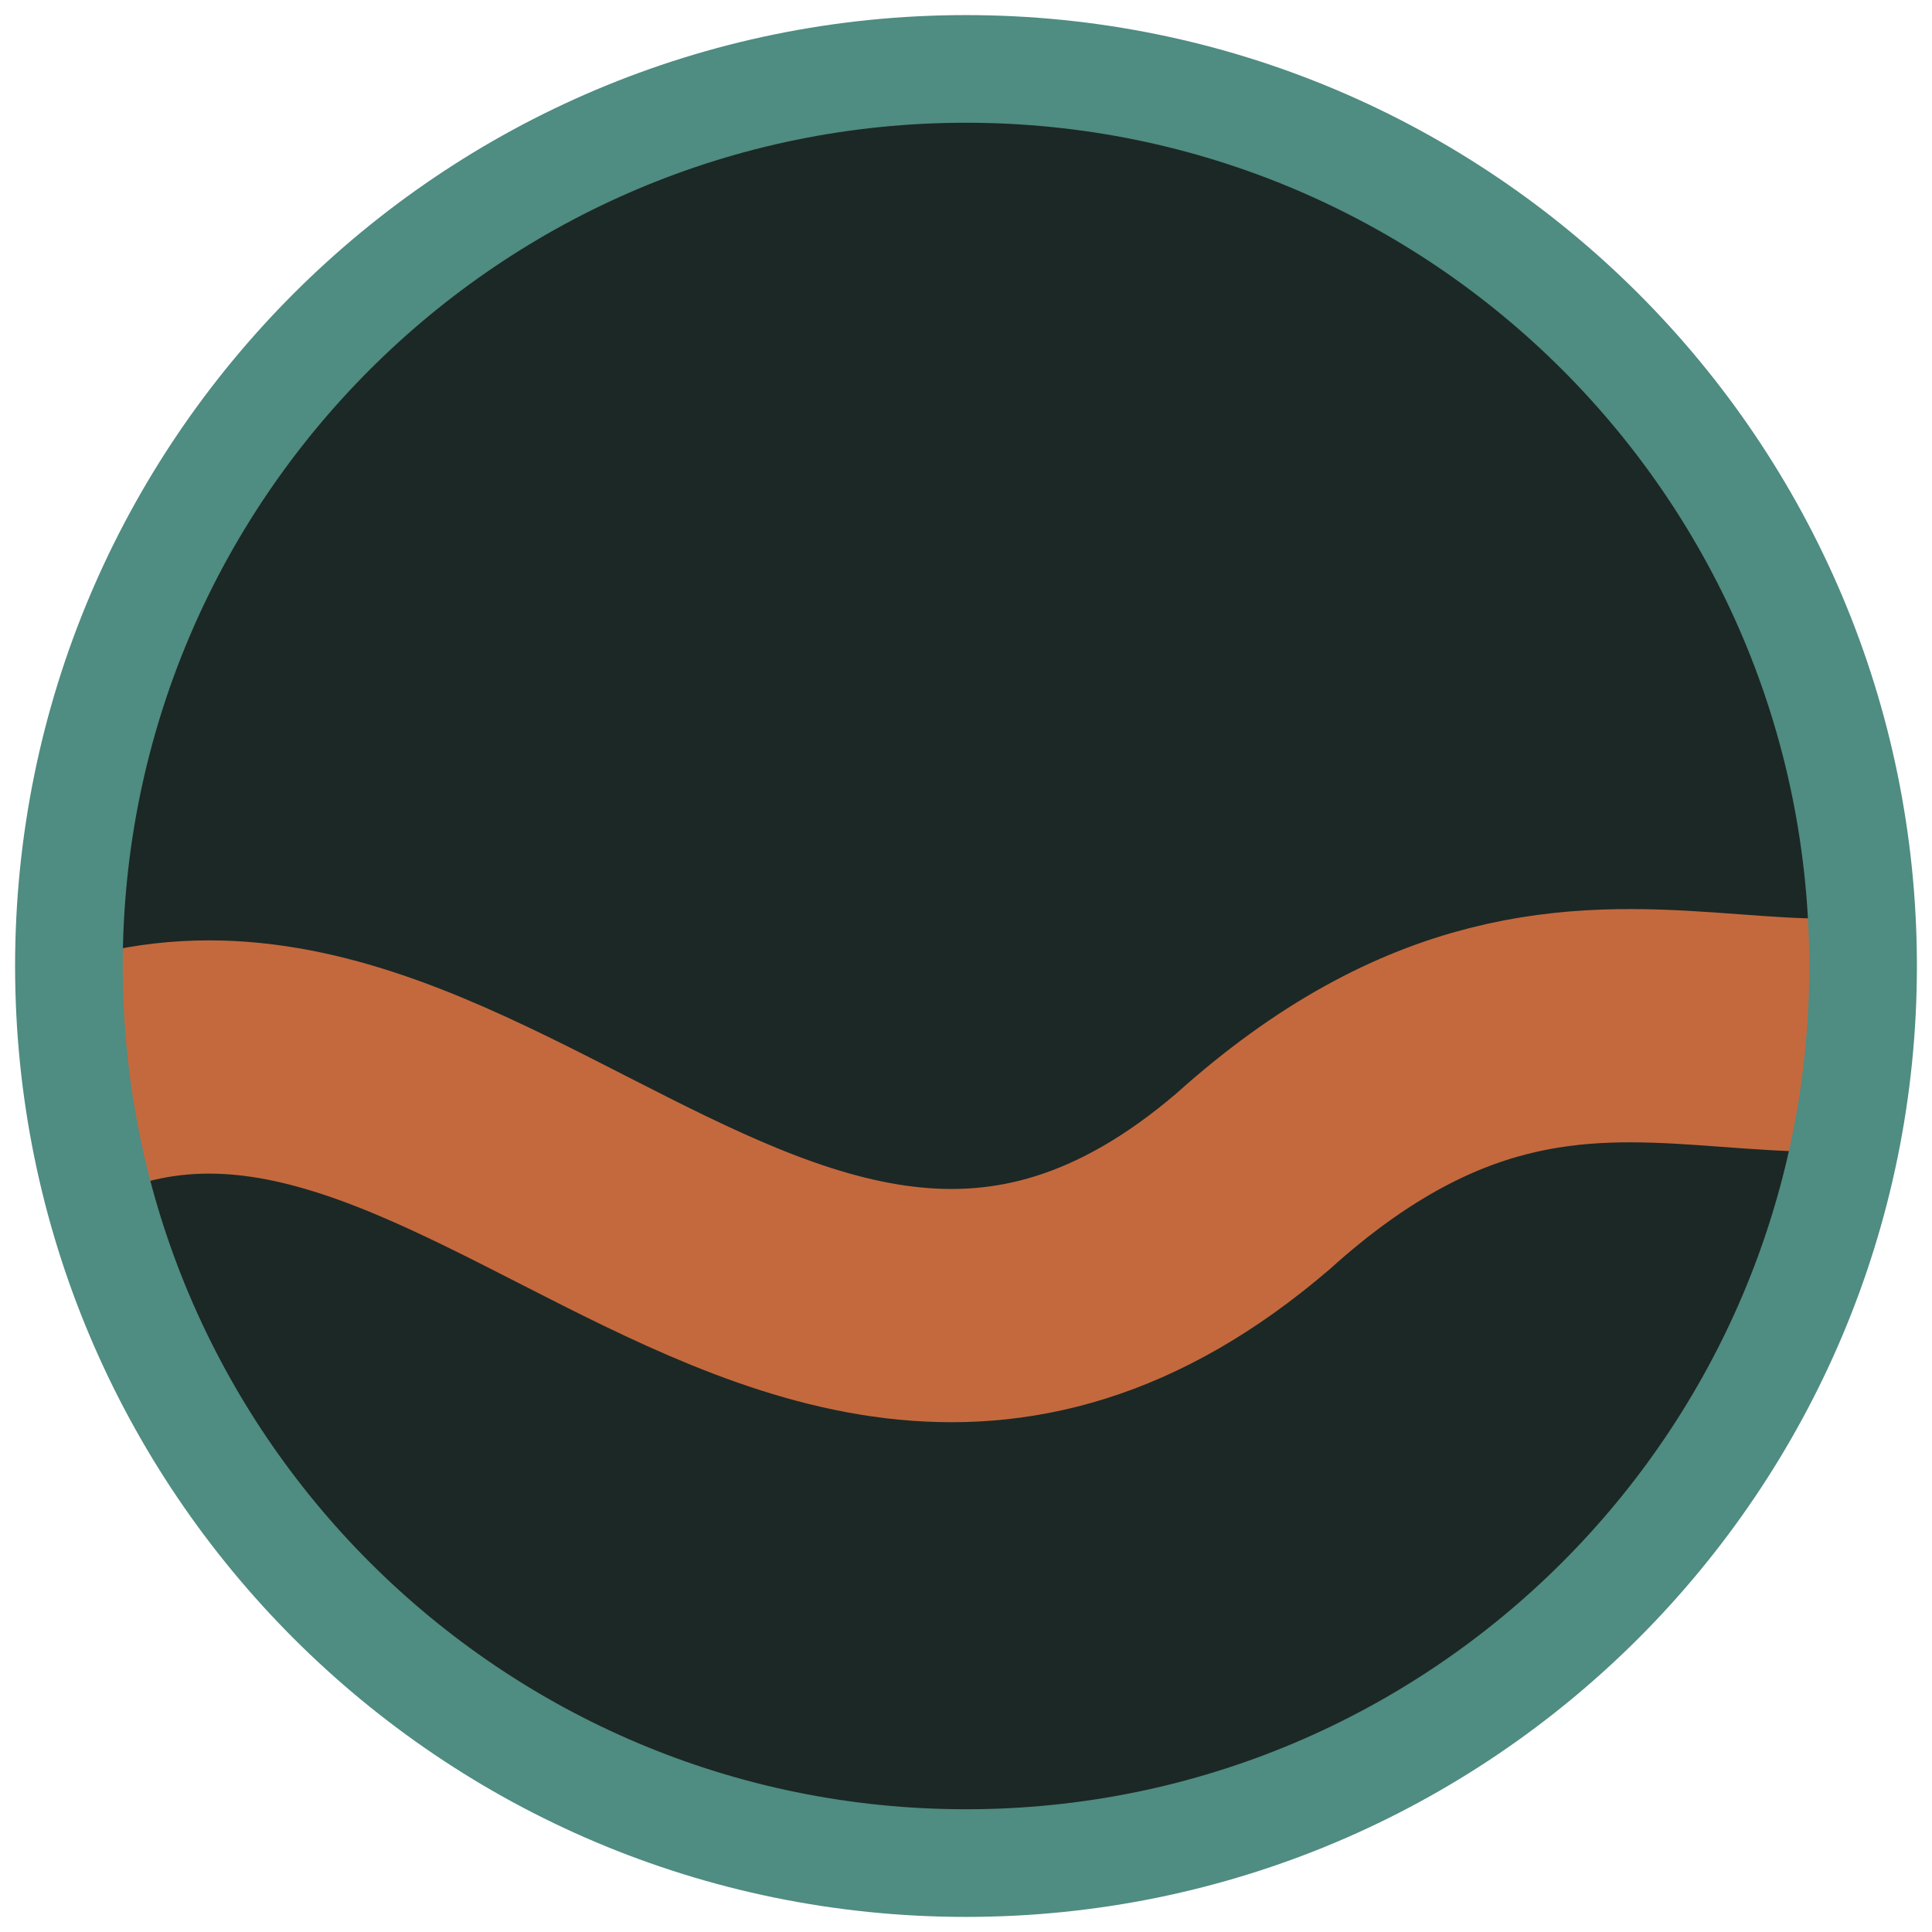
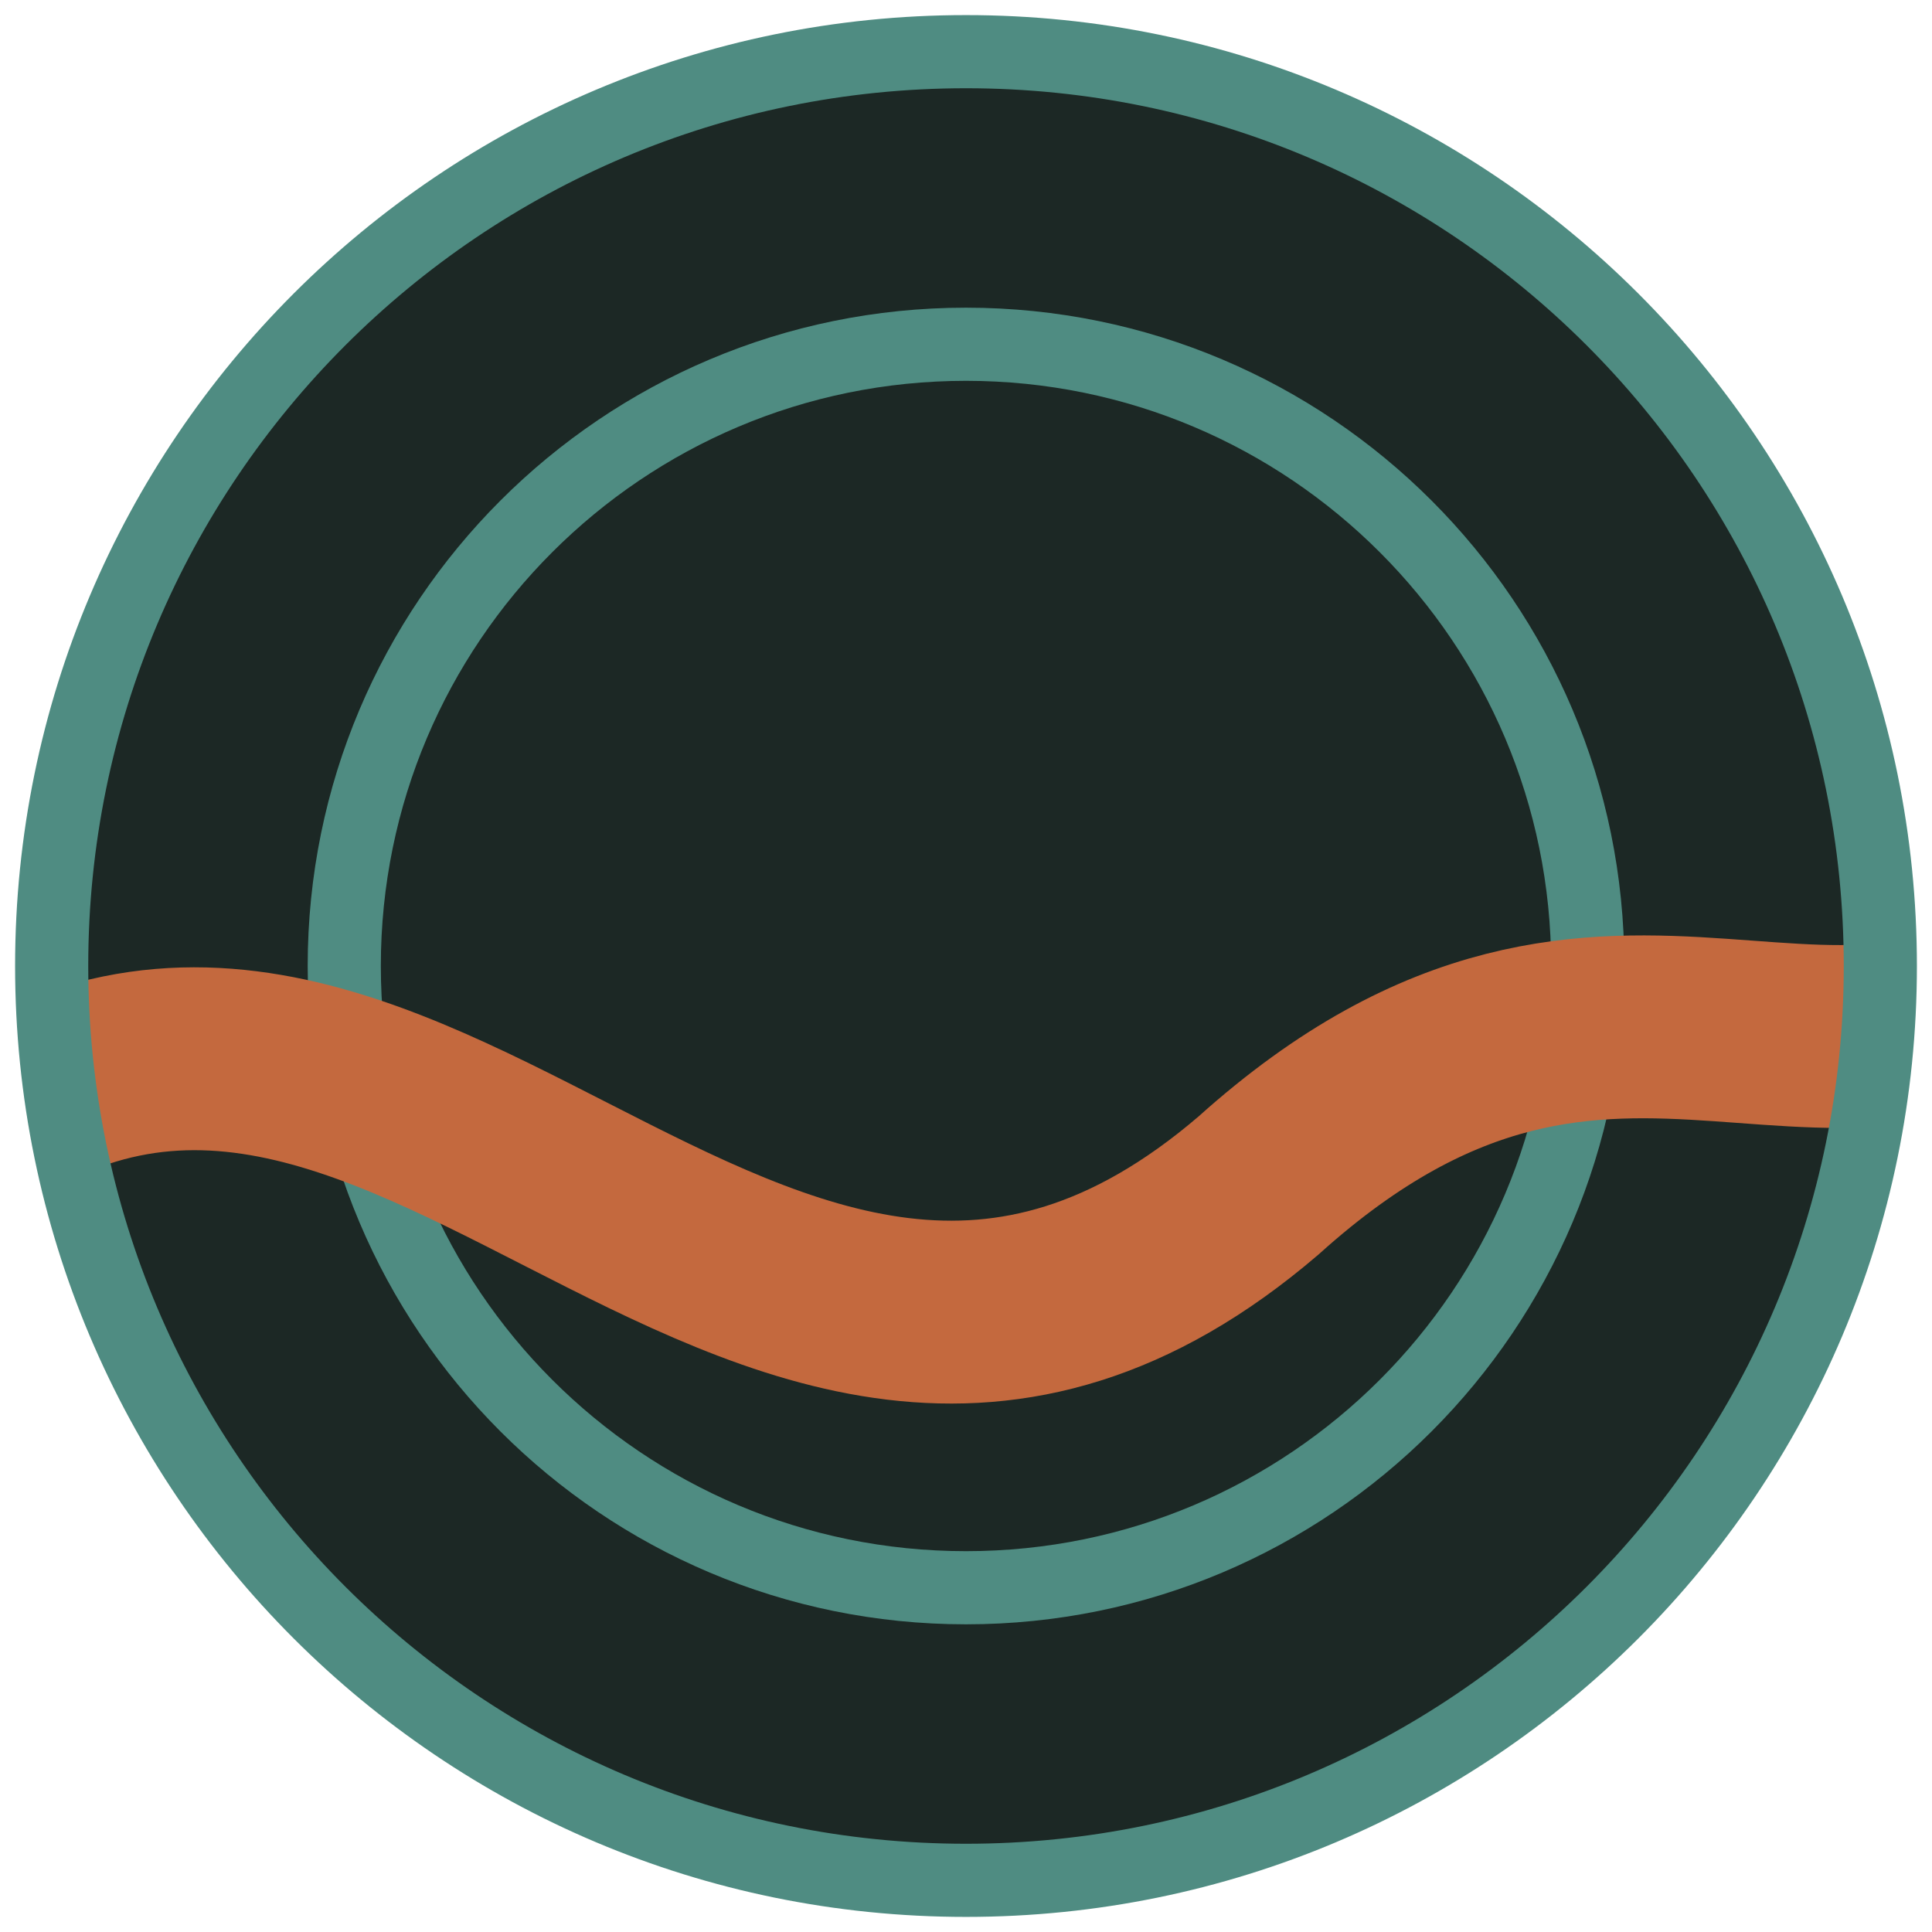
<svg xmlns="http://www.w3.org/2000/svg" width="1024" height="1024" viewBox="0 0 1024 1024">
  <defs>
    <clipPath id="disc">
      <circle cx="70" cy="70" r="50" />
    </clipPath>
  </defs>
-   <g transform="translate(512 512) scale(9.5094) translate(-70 -70)" fill="none" stroke-linecap="round">
+   <g transform="translate(512 512) scale(9.6923) translate(-70 -70)" fill="none" stroke-linecap="round">
    <circle cx="70" cy="70" r="50" fill="#1C2825" />
-     <path d="M12 82 C 38 58, 58 106, 86 82 C 106 64, 118 82, 132 68" stroke="#C4693E" stroke-width="13" clip-path="url(#disc)" />
-     <circle cx="70" cy="70" r="50" stroke="#4F8C82" stroke-width="6" />
+     <circle cx="70" cy="70" r="34" stroke="#4F8C82" stroke-width="4" />
+     <path d="M12 82 C 38 58, 58 106, 86 82 C 106 64, 118 82, 132 68" stroke="#C4693E" stroke-width="10" clip-path="url(#disc)" />
+     <circle cx="70" cy="70" r="50" stroke="#4F8C82" stroke-width="4" />
  </g>
</svg>
